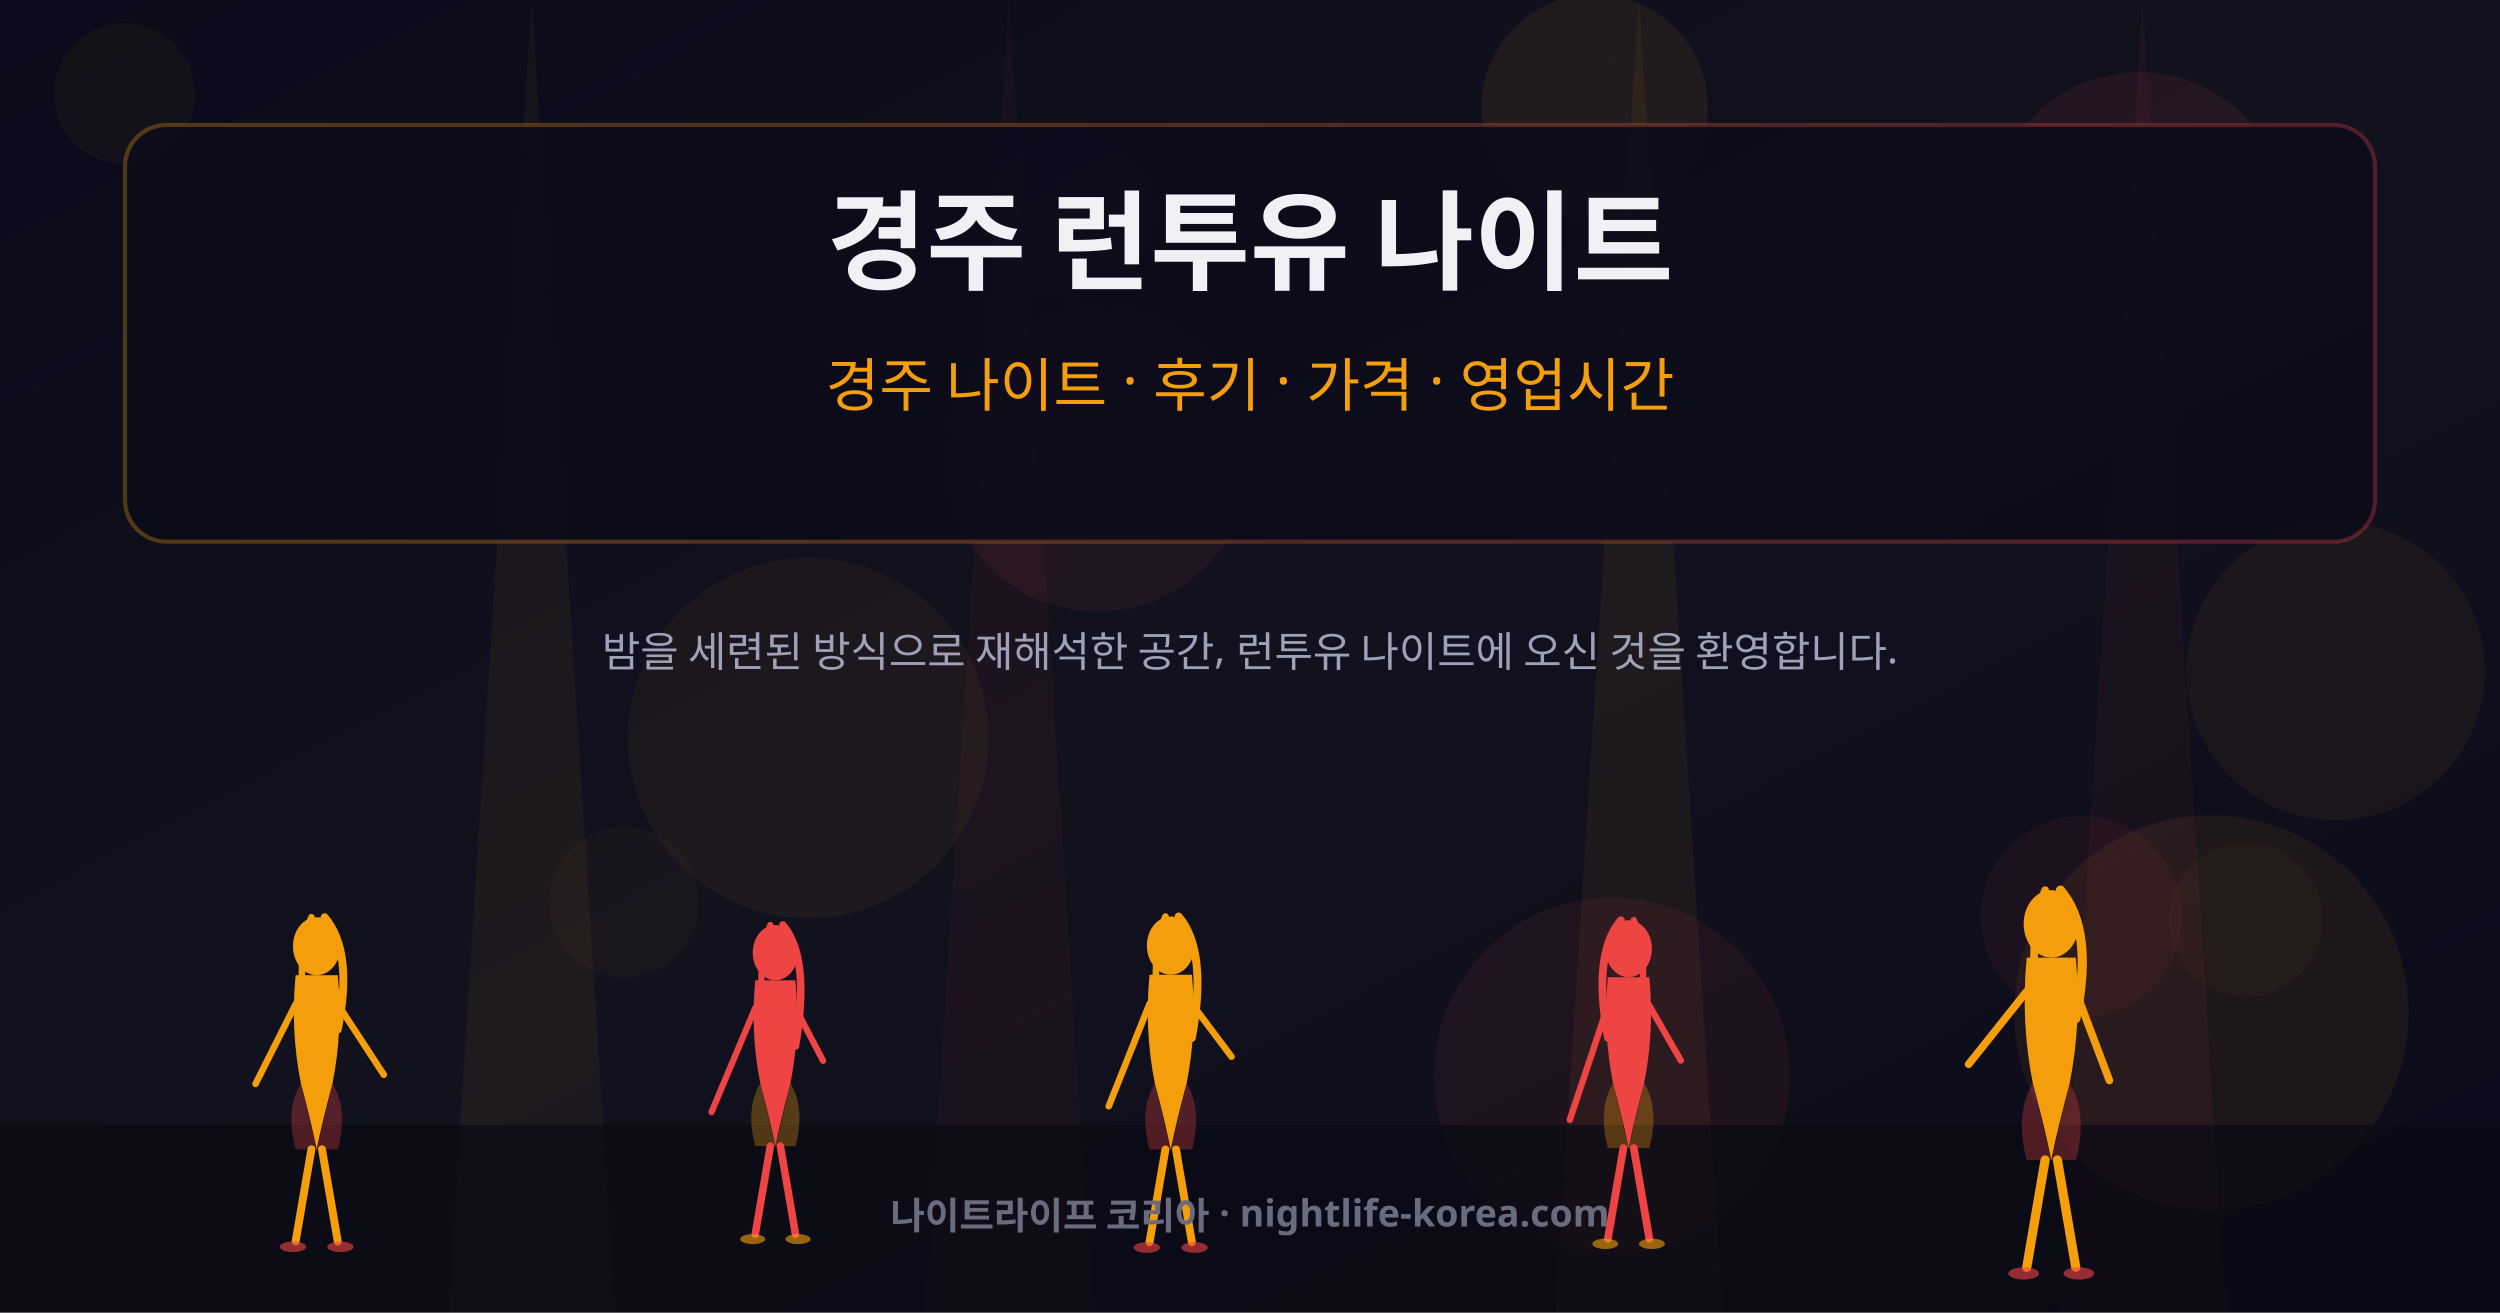
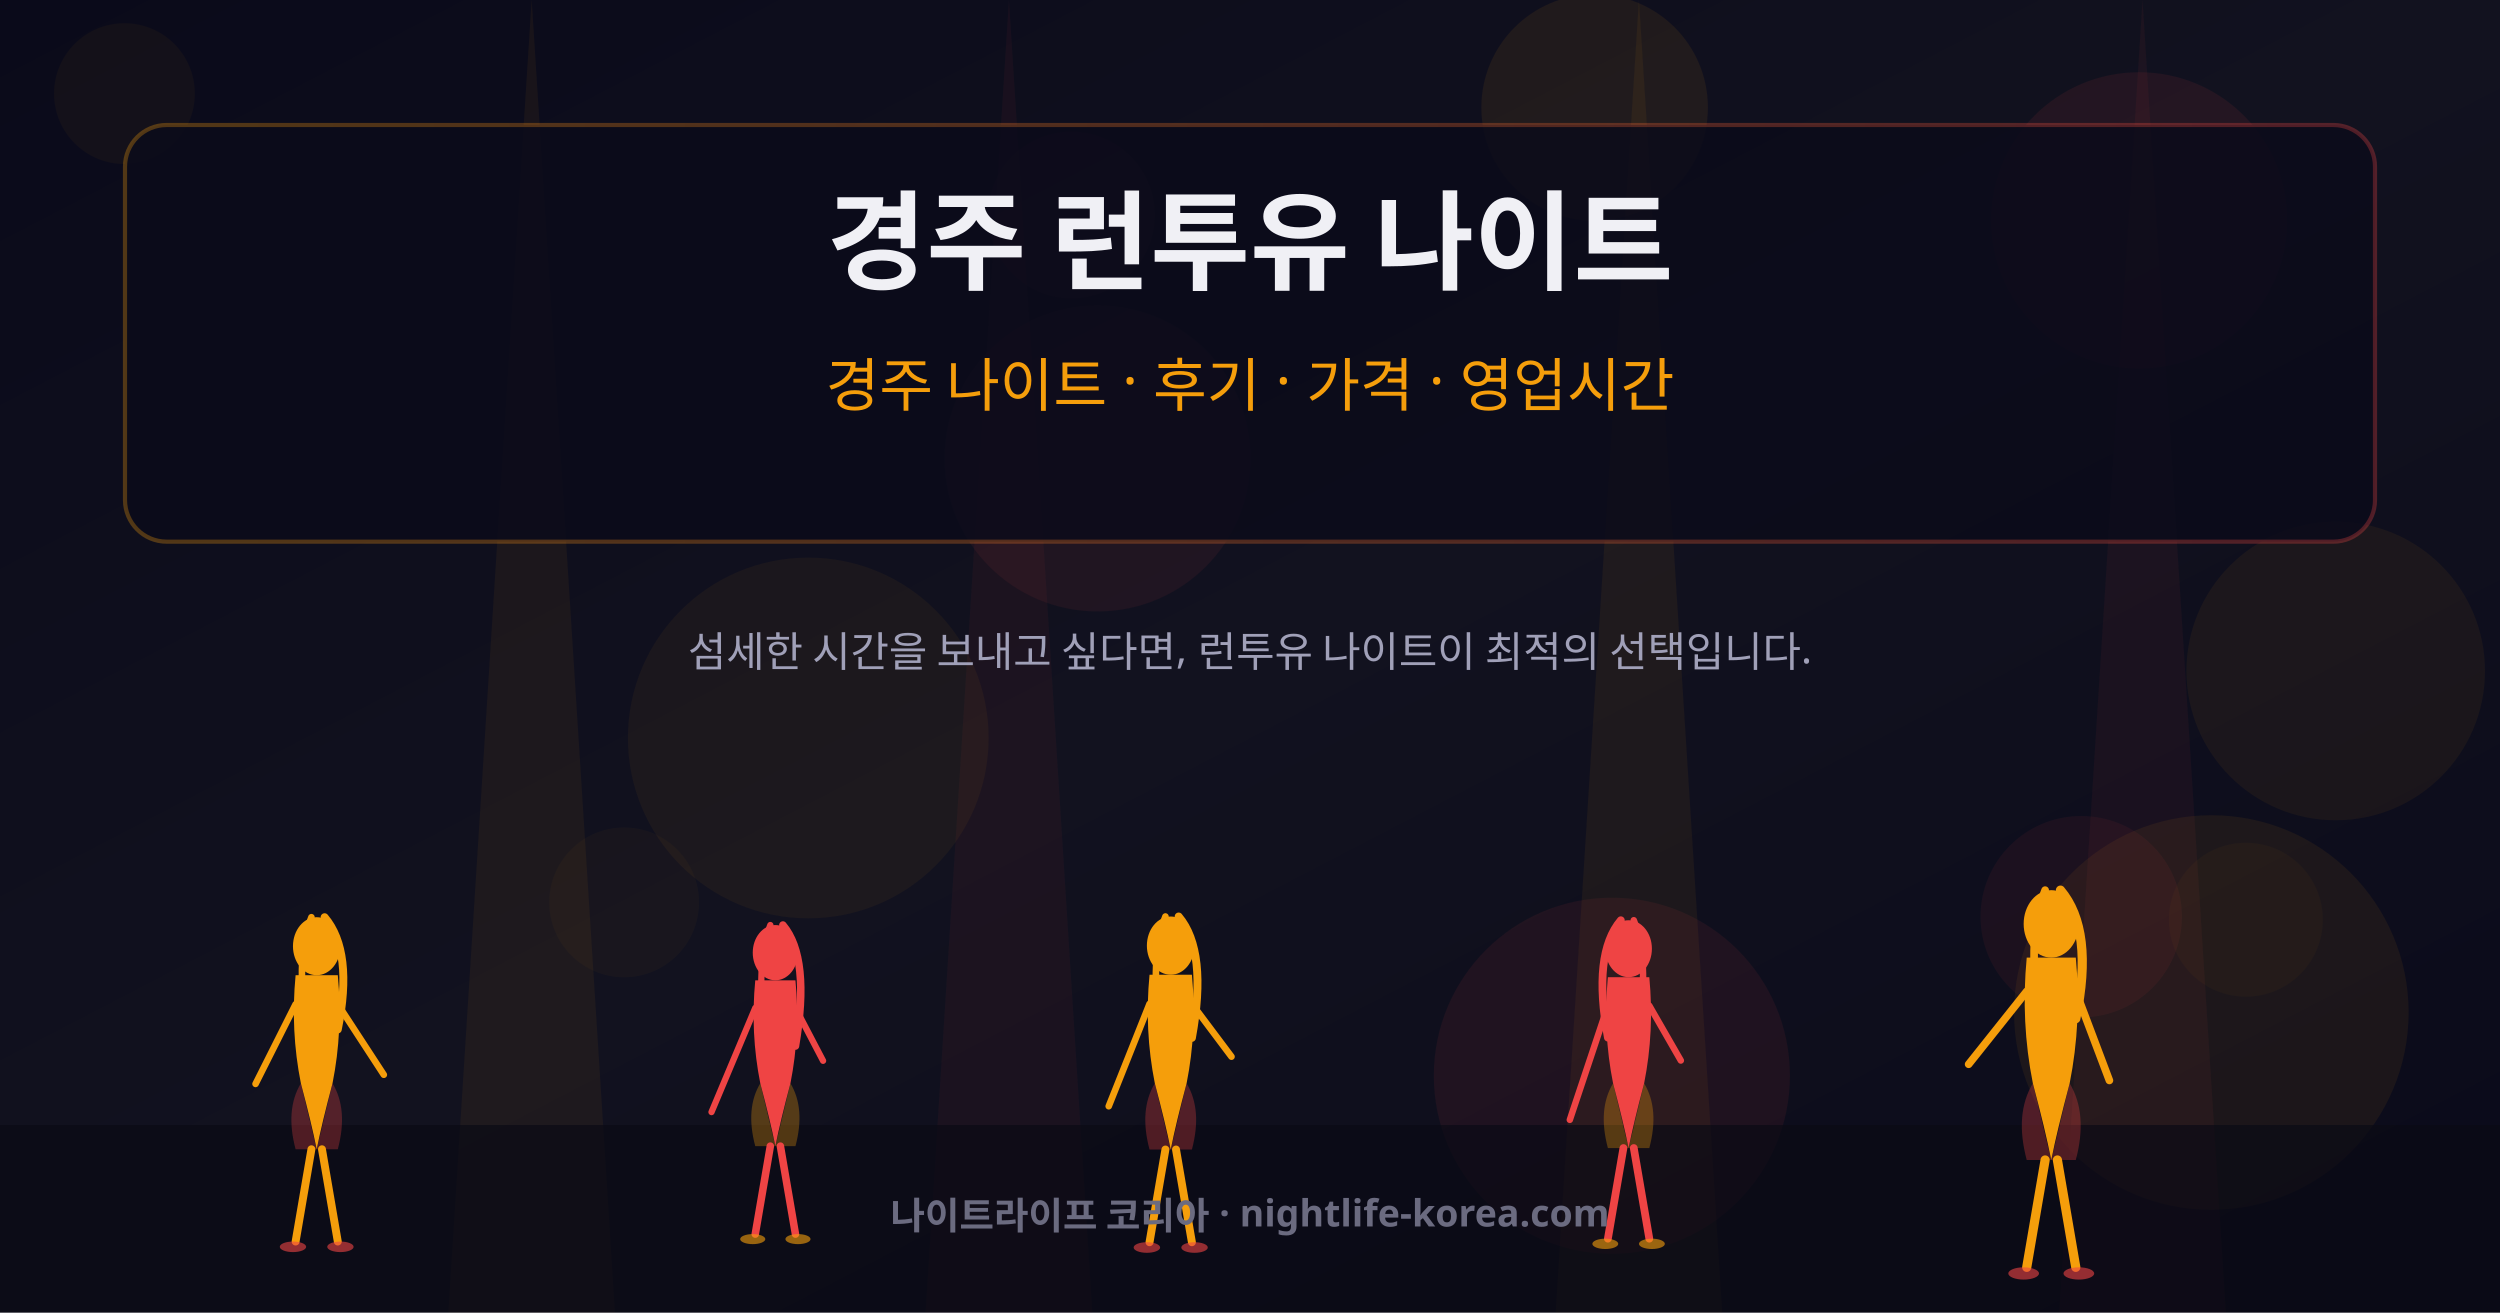
<svg xmlns="http://www.w3.org/2000/svg" viewBox="0 0 1200 630" width="1200" height="630">
  <defs>
    <linearGradient id="ogbg" x1="0%" y1="0%" x2="100%" y2="100%">
      <stop offset="0%" style="stop-color:#0a0a1a" />
      <stop offset="50%" style="stop-color:#12121f" />
      <stop offset="100%" style="stop-color:#0a0a1a" />
    </linearGradient>
    <linearGradient id="ogtxt" x1="0%" y1="0%" x2="100%" y2="0%">
      <stop offset="0%" style="stop-color:#f59e0b" />
      <stop offset="100%" style="stop-color:#ef4444" />
    </linearGradient>
  </defs>
  <rect width="1200" height="630" fill="url(#ogbg)" />
  <polygon points="255.203,0 215.203,630 295.203,630" fill="#f59e0b" opacity="0.061" />
  <polygon points="484.293,0 444.293,630 524.293,630" fill="#ef4444" opacity="0.051" />
  <polygon points="786.687,0 746.687,630 826.687,630" fill="#f59e0b" opacity="0.065" />
  <polygon points="1028.411,0 988.411,630 1068.411,630" fill="#ef4444" opacity="0.057" />
  <circle cx="387.974" cy="354.224" r="86.567" fill="#f59e0b" opacity="0.051" />
  <circle cx="1026.801" cy="105.779" r="71.117" fill="#ef4444" opacity="0.079" />
  <circle cx="526.863" cy="220.037" r="73.472" fill="#ef4444" opacity="0.069" />
  <circle cx="1061.442" cy="486.005" r="94.689" fill="#f59e0b" opacity="0.073" />
  <circle cx="1121.146" cy="322.069" r="71.645" fill="#f59e0b" opacity="0.059" />
  <circle cx="514.293" cy="103.185" r="40.046" fill="#ef4444" opacity="0.054" />
  <circle cx="773.698" cy="516.366" r="85.471" fill="#ef4444" opacity="0.075" />
  <circle cx="765.422" cy="51.614" r="54.377" fill="#f59e0b" opacity="0.075" />
  <circle cx="998.977" cy="440.018" r="48.33" fill="#ef4444" opacity="0.064" />
  <circle cx="1078.018" cy="441.468" r="36.941" fill="#f59e0b" opacity="0.033" />
  <circle cx="59.732" cy="44.93" r="33.808" fill="#f59e0b" opacity="0.036" />
  <circle cx="299.579" cy="433.137" r="35.949" fill="#f59e0b" opacity="0.035" />
  <rect x="0" y="540" width="1200" height="90" fill="#0a0a14" opacity="0.7" />
  <g transform="translate(152.0141,520) scale(1.265711)">
    <ellipse cx="0" cy="-52" rx="9" ry="11" fill="#f59e0b" />
    <path d="M3,-63 Q14,-50 8,-20.421" stroke="#f59e0b" stroke-width="3" fill="none" stroke-linecap="round" />
    <path d="M-2,-63 Q-8,-48 -4,-23.421" stroke="#f59e0b" stroke-width="2.5" fill="none" stroke-linecap="round" />
    <path d="M-8,-41 Q-10,-20 -6,0 Q-2,15 0,25 Q2,15 6,0 Q10,-20 8,-41 Z" fill="#f59e0b" />
    <path d="M-6,0 Q-12,10 -8,25 L0,25 Z" fill="#ef4444" opacity="0.3" />
    <path d="M6,0 Q12,10 8,25 L0,25 Z" fill="#ef4444" opacity="0.3" />
    <line x1="-2" y1="25" x2="-8" y2="60" stroke="#f59e0b" stroke-width="3" stroke-linecap="round" />
    <line x1="2" y1="25" x2="8" y2="60" stroke="#f59e0b" stroke-width="3" stroke-linecap="round" />
    <ellipse cx="-9" cy="62" rx="5" ry="2" fill="#ef4444" opacity="0.6" />
    <ellipse cx="9" cy="62" rx="5" ry="2" fill="#ef4444" opacity="0.6" />
    <line x1="-8" y1="-30" x2="-23.188" y2="0.214" stroke="#f59e0b" stroke-width="2.5" stroke-linecap="round" />
    <line x1="8" y1="-30" x2="25.452" y2="-3.252" stroke="#f59e0b" stroke-width="2.5" stroke-linecap="round" />
  </g>
  <g transform="translate(372.1723,520) scale(1.206036)">
    <ellipse cx="0" cy="-52" rx="9" ry="11" fill="#ef4444" />
    <path d="M3,-63 Q14,-50 8,-14.846" stroke="#ef4444" stroke-width="3" fill="none" stroke-linecap="round" />
    <path d="M-2,-63 Q-8,-48 -4,-17.846" stroke="#ef4444" stroke-width="2.5" fill="none" stroke-linecap="round" />
    <path d="M-8,-41 Q-10,-20 -6,0 Q-2,15 0,25 Q2,15 6,0 Q10,-20 8,-41 Z" fill="#ef4444" />
    <path d="M-6,0 Q-12,10 -8,25 L0,25 Z" fill="#f59e0b" opacity="0.3" />
    <path d="M6,0 Q12,10 8,25 L0,25 Z" fill="#f59e0b" opacity="0.3" />
    <line x1="-2" y1="25" x2="-8" y2="60" stroke="#ef4444" stroke-width="3" stroke-linecap="round" />
    <line x1="2" y1="25" x2="8" y2="60" stroke="#ef4444" stroke-width="3" stroke-linecap="round" />
    <ellipse cx="-9" cy="62" rx="5" ry="2" fill="#f59e0b" opacity="0.6" />
    <ellipse cx="9" cy="62" rx="5" ry="2" fill="#f59e0b" opacity="0.6" />
    <line x1="-8" y1="-30" x2="-25.412" y2="11.438" stroke="#ef4444" stroke-width="2.5" stroke-linecap="round" />
    <line x1="8" y1="-30" x2="18.99" y2="-8.973" stroke="#ef4444" stroke-width="2.5" stroke-linecap="round" />
  </g>
  <g transform="translate(561.9422,520) scale(1.271031)">
    <ellipse cx="0" cy="-52" rx="9" ry="11" fill="#f59e0b" />
    <path d="M3,-63 Q14,-50 8,-17.171" stroke="#f59e0b" stroke-width="3" fill="none" stroke-linecap="round" />
    <path d="M-2,-63 Q-8,-48 -4,-20.171" stroke="#f59e0b" stroke-width="2.5" fill="none" stroke-linecap="round" />
    <path d="M-8,-41 Q-10,-20 -6,0 Q-2,15 0,25 Q2,15 6,0 Q10,-20 8,-41 Z" fill="#f59e0b" />
    <path d="M-6,0 Q-12,10 -8,25 L0,25 Z" fill="#ef4444" opacity="0.3" />
    <path d="M6,0 Q12,10 8,25 L0,25 Z" fill="#ef4444" opacity="0.3" />
    <line x1="-2" y1="25" x2="-8" y2="60" stroke="#f59e0b" stroke-width="3" stroke-linecap="round" />
    <line x1="2" y1="25" x2="8" y2="60" stroke="#f59e0b" stroke-width="3" stroke-linecap="round" />
    <ellipse cx="-9" cy="62" rx="5" ry="2" fill="#ef4444" opacity="0.6" />
    <ellipse cx="9" cy="62" rx="5" ry="2" fill="#ef4444" opacity="0.6" />
    <line x1="-8" y1="-30" x2="-23.407" y2="8.647" stroke="#f59e0b" stroke-width="2.5" stroke-linecap="round" />
    <line x1="8" y1="-30" x2="22.95" y2="-10.073" stroke="#f59e0b" stroke-width="2.5" stroke-linecap="round" />
  </g>
  <g transform="translate(781.7274,520) scale(1.242622)">
    <ellipse cx="0" cy="-52" rx="9" ry="11" fill="#ef4444" />
    <path d="M-3,-63 Q-14,-50 -8,-17.649" stroke="#ef4444" stroke-width="3" fill="none" stroke-linecap="round" />
    <path d="M2,-63 Q8,-48 4,-20.649" stroke="#ef4444" stroke-width="2.5" fill="none" stroke-linecap="round" />
    <path d="M-8,-41 Q-10,-20 -6,0 Q-2,15 0,25 Q2,15 6,0 Q10,-20 8,-41 Z" fill="#ef4444" />
    <path d="M-6,0 Q-12,10 -8,25 L0,25 Z" fill="#f59e0b" opacity="0.3" />
    <path d="M6,0 Q12,10 8,25 L0,25 Z" fill="#f59e0b" opacity="0.3" />
    <line x1="-2" y1="25" x2="-8" y2="60" stroke="#ef4444" stroke-width="3" stroke-linecap="round" />
    <line x1="2" y1="25" x2="8" y2="60" stroke="#ef4444" stroke-width="3" stroke-linecap="round" />
    <ellipse cx="-9" cy="62" rx="5" ry="2" fill="#f59e0b" opacity="0.6" />
    <ellipse cx="9" cy="62" rx="5" ry="2" fill="#f59e0b" opacity="0.6" />
    <line x1="-8" y1="-30" x2="-22.707" y2="14.098" stroke="#ef4444" stroke-width="2.5" stroke-linecap="round" />
    <line x1="8" y1="-30" x2="20.177" y2="-8.814" stroke="#ef4444" stroke-width="2.5" stroke-linecap="round" />
  </g>
  <g transform="translate(984.6038,520) scale(1.471869)">
    <ellipse cx="0" cy="-52" rx="9" ry="11" fill="#f59e0b" />
    <path d="M3,-63 Q14,-50 8,-21.094" stroke="#f59e0b" stroke-width="3" fill="none" stroke-linecap="round" />
    <path d="M-2,-63 Q-8,-48 -4,-24.094" stroke="#f59e0b" stroke-width="2.5" fill="none" stroke-linecap="round" />
    <path d="M-8,-41 Q-10,-20 -6,0 Q-2,15 0,25 Q2,15 6,0 Q10,-20 8,-41 Z" fill="#f59e0b" />
    <path d="M-6,0 Q-12,10 -8,25 L0,25 Z" fill="#ef4444" opacity="0.3" />
    <path d="M6,0 Q12,10 8,25 L0,25 Z" fill="#ef4444" opacity="0.3" />
    <line x1="-2" y1="25" x2="-8" y2="60" stroke="#f59e0b" stroke-width="3" stroke-linecap="round" />
    <line x1="2" y1="25" x2="8" y2="60" stroke="#f59e0b" stroke-width="3" stroke-linecap="round" />
    <ellipse cx="-9" cy="62" rx="5" ry="2" fill="#ef4444" opacity="0.6" />
    <ellipse cx="9" cy="62" rx="5" ry="2" fill="#ef4444" opacity="0.6" />
    <line x1="-8" y1="-30" x2="-26.942" y2="-6.225" stroke="#f59e0b" stroke-width="2.5" stroke-linecap="round" />
    <line x1="8" y1="-30" x2="18.96" y2="-0.945" stroke="#f59e0b" stroke-width="2.5" stroke-linecap="round" />
  </g>
  <rect x="60" y="60" width="1080" height="200" rx="20" fill="#0a0a1a" opacity="0.85" />
  <rect x="60" y="60" width="1080" height="200" rx="20" fill="none" stroke="url(#ogtxt)" stroke-width="2" opacity="0.3" />
  <text x="600" y="135" text-anchor="middle" font-family="'Noto Sans KR',sans-serif" font-size="52" font-weight="800" fill="#f0f0f5">경주 런투유 나이트</text>
  <text x="600" y="195" text-anchor="middle" font-family="'Noto Sans KR',sans-serif" font-size="28" font-weight="500" fill="#f59e0b">경주 나이트 · 후기 · 가격 · 영업시간</text>
  <rect x="60" y="290" width="auto" height="40" rx="20" fill="#f59e0b" opacity="0.15" />
-   <text x="600" y="320" text-anchor="middle" font-family="'Noto Sans KR',sans-serif" font-size="20" fill="#a0a0b8">밤을 세련된 방식으로 재해석한 공간, 런투유 나이트에 오신 것을 환영합니다.</text>
+   <text x="600" y="320" text-anchor="middle" font-family="'Noto Sans KR',sans-serif" font-size="20" fill="#a0a0b8">섬세한 시간을 보내고 싶다면, 런투유 나이트이 최적의 선택입니다.</text>
  <text x="600" y="590" text-anchor="middle" font-family="'Noto Sans KR',sans-serif" font-size="18" font-weight="600" fill="#6b6b80">나이트라이프 코리아 · nightlife-korea.com</text>
</svg>
